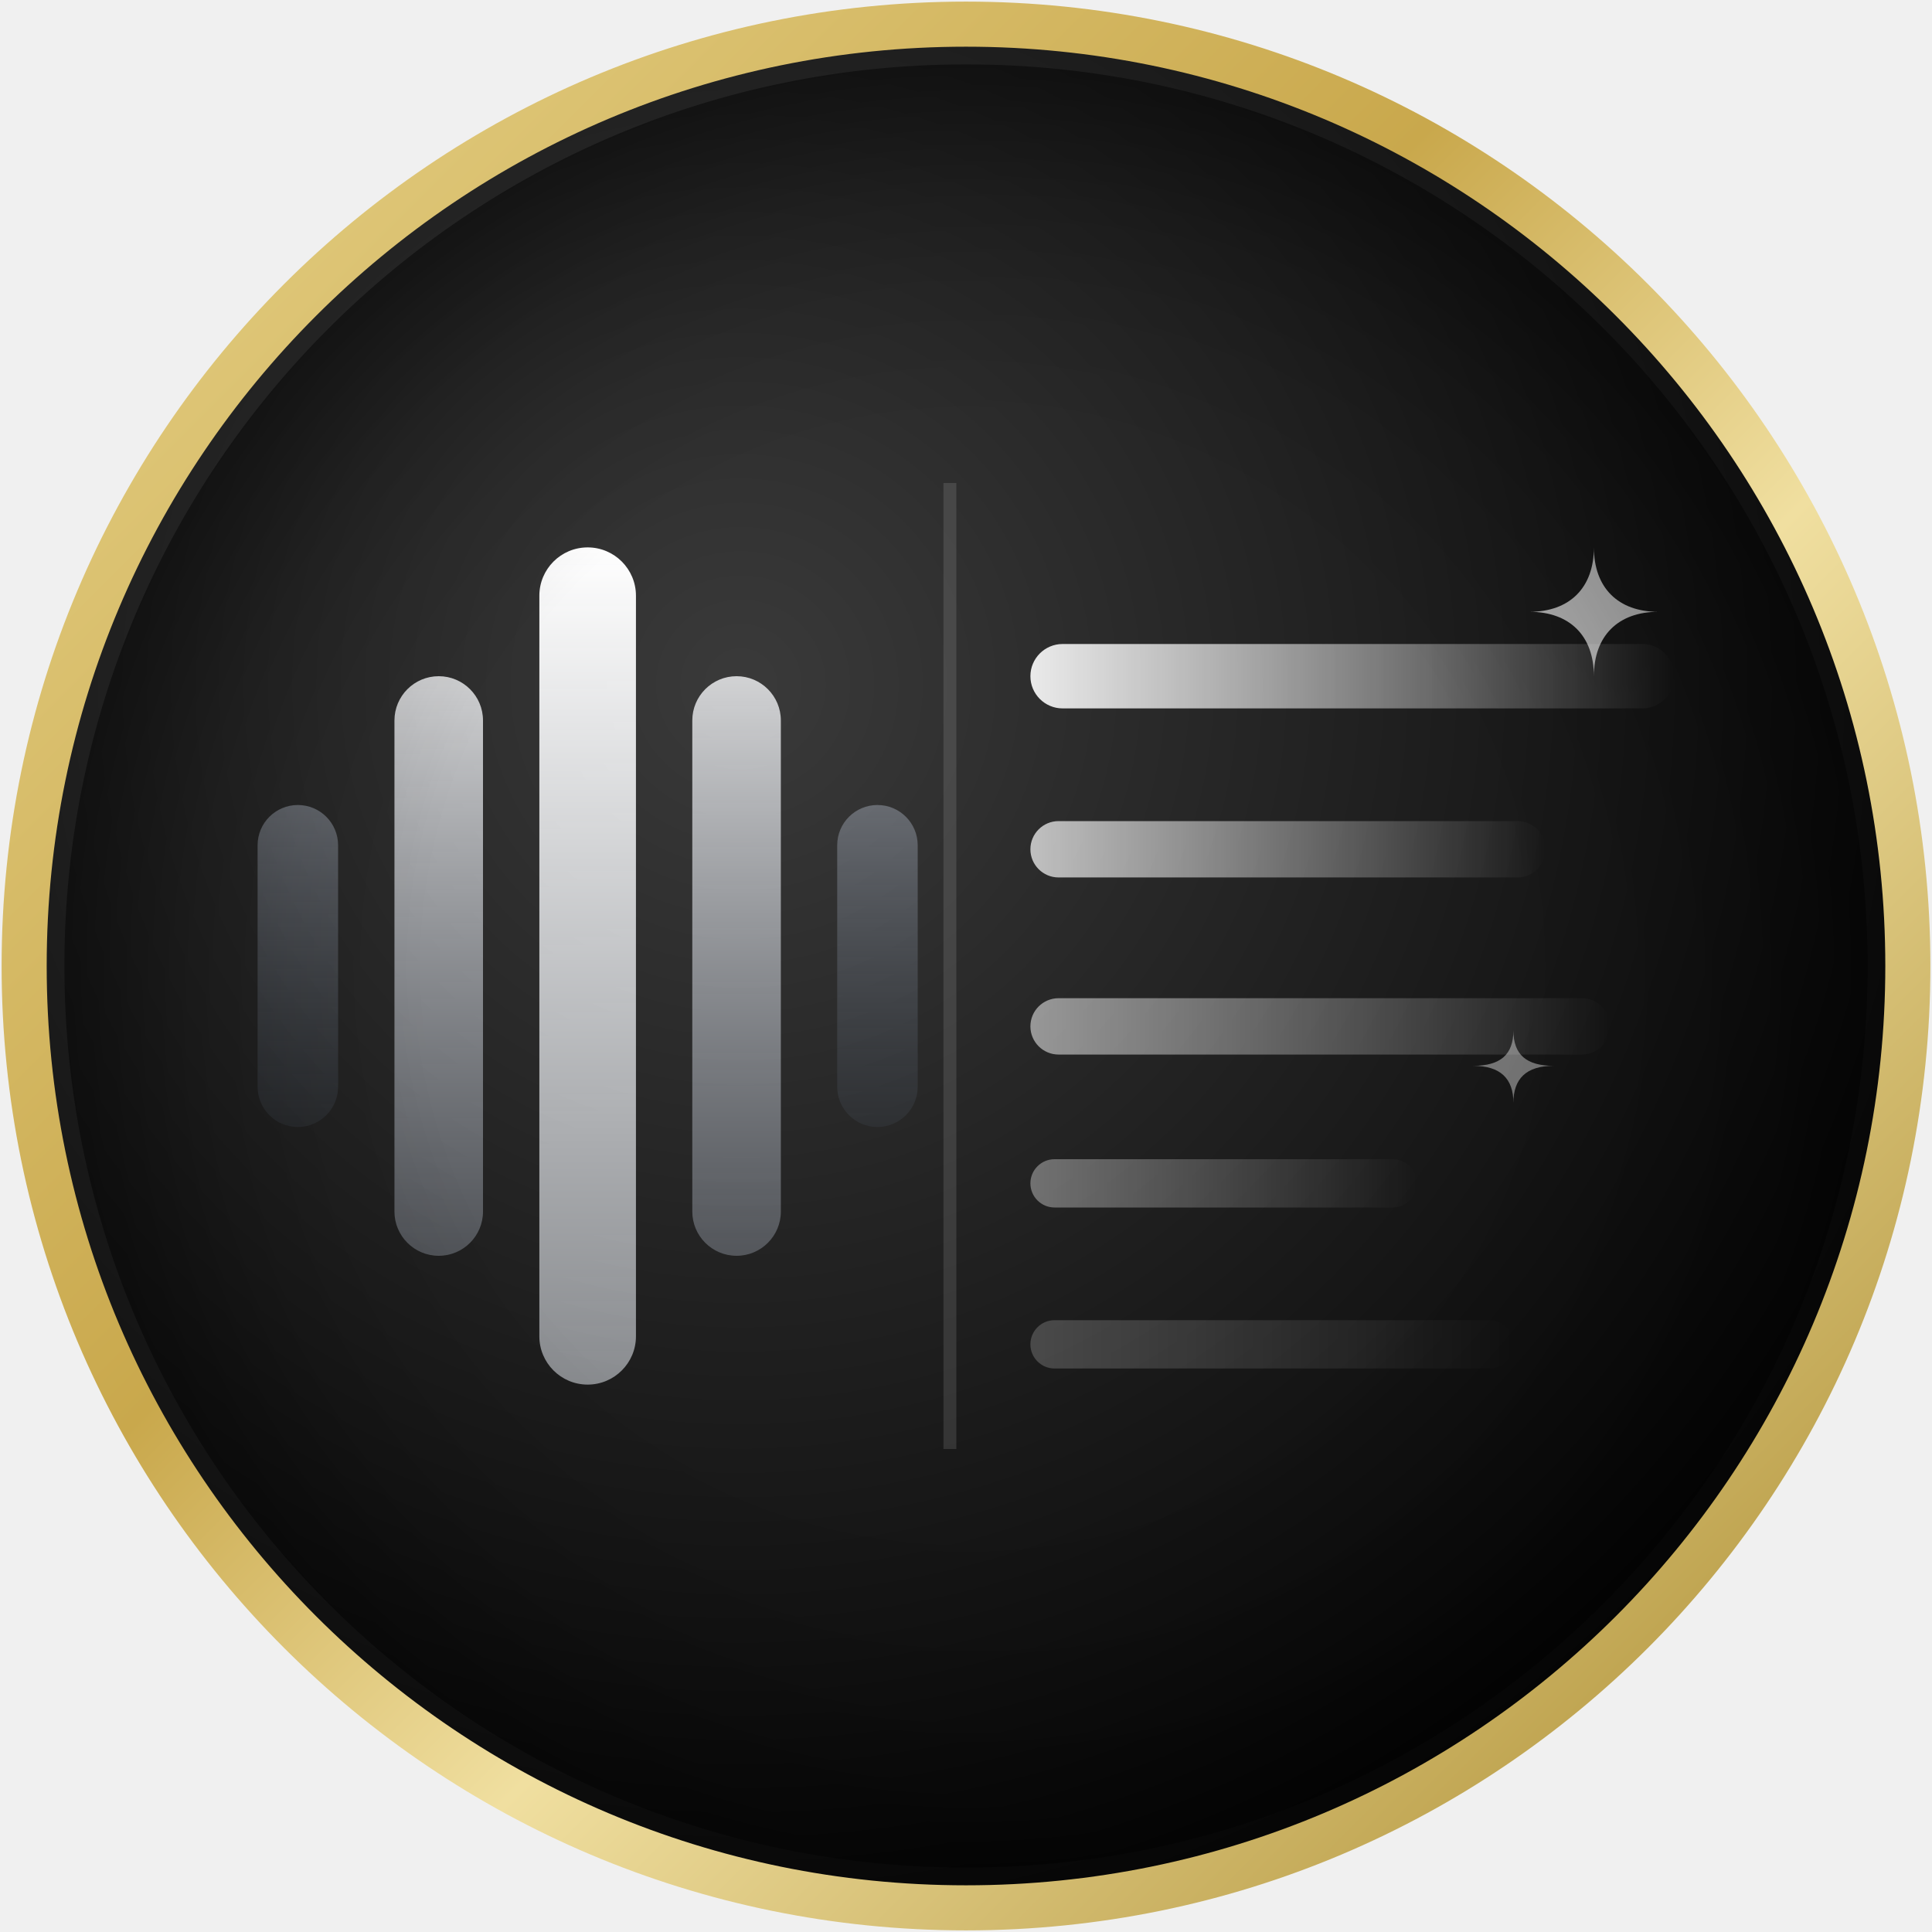
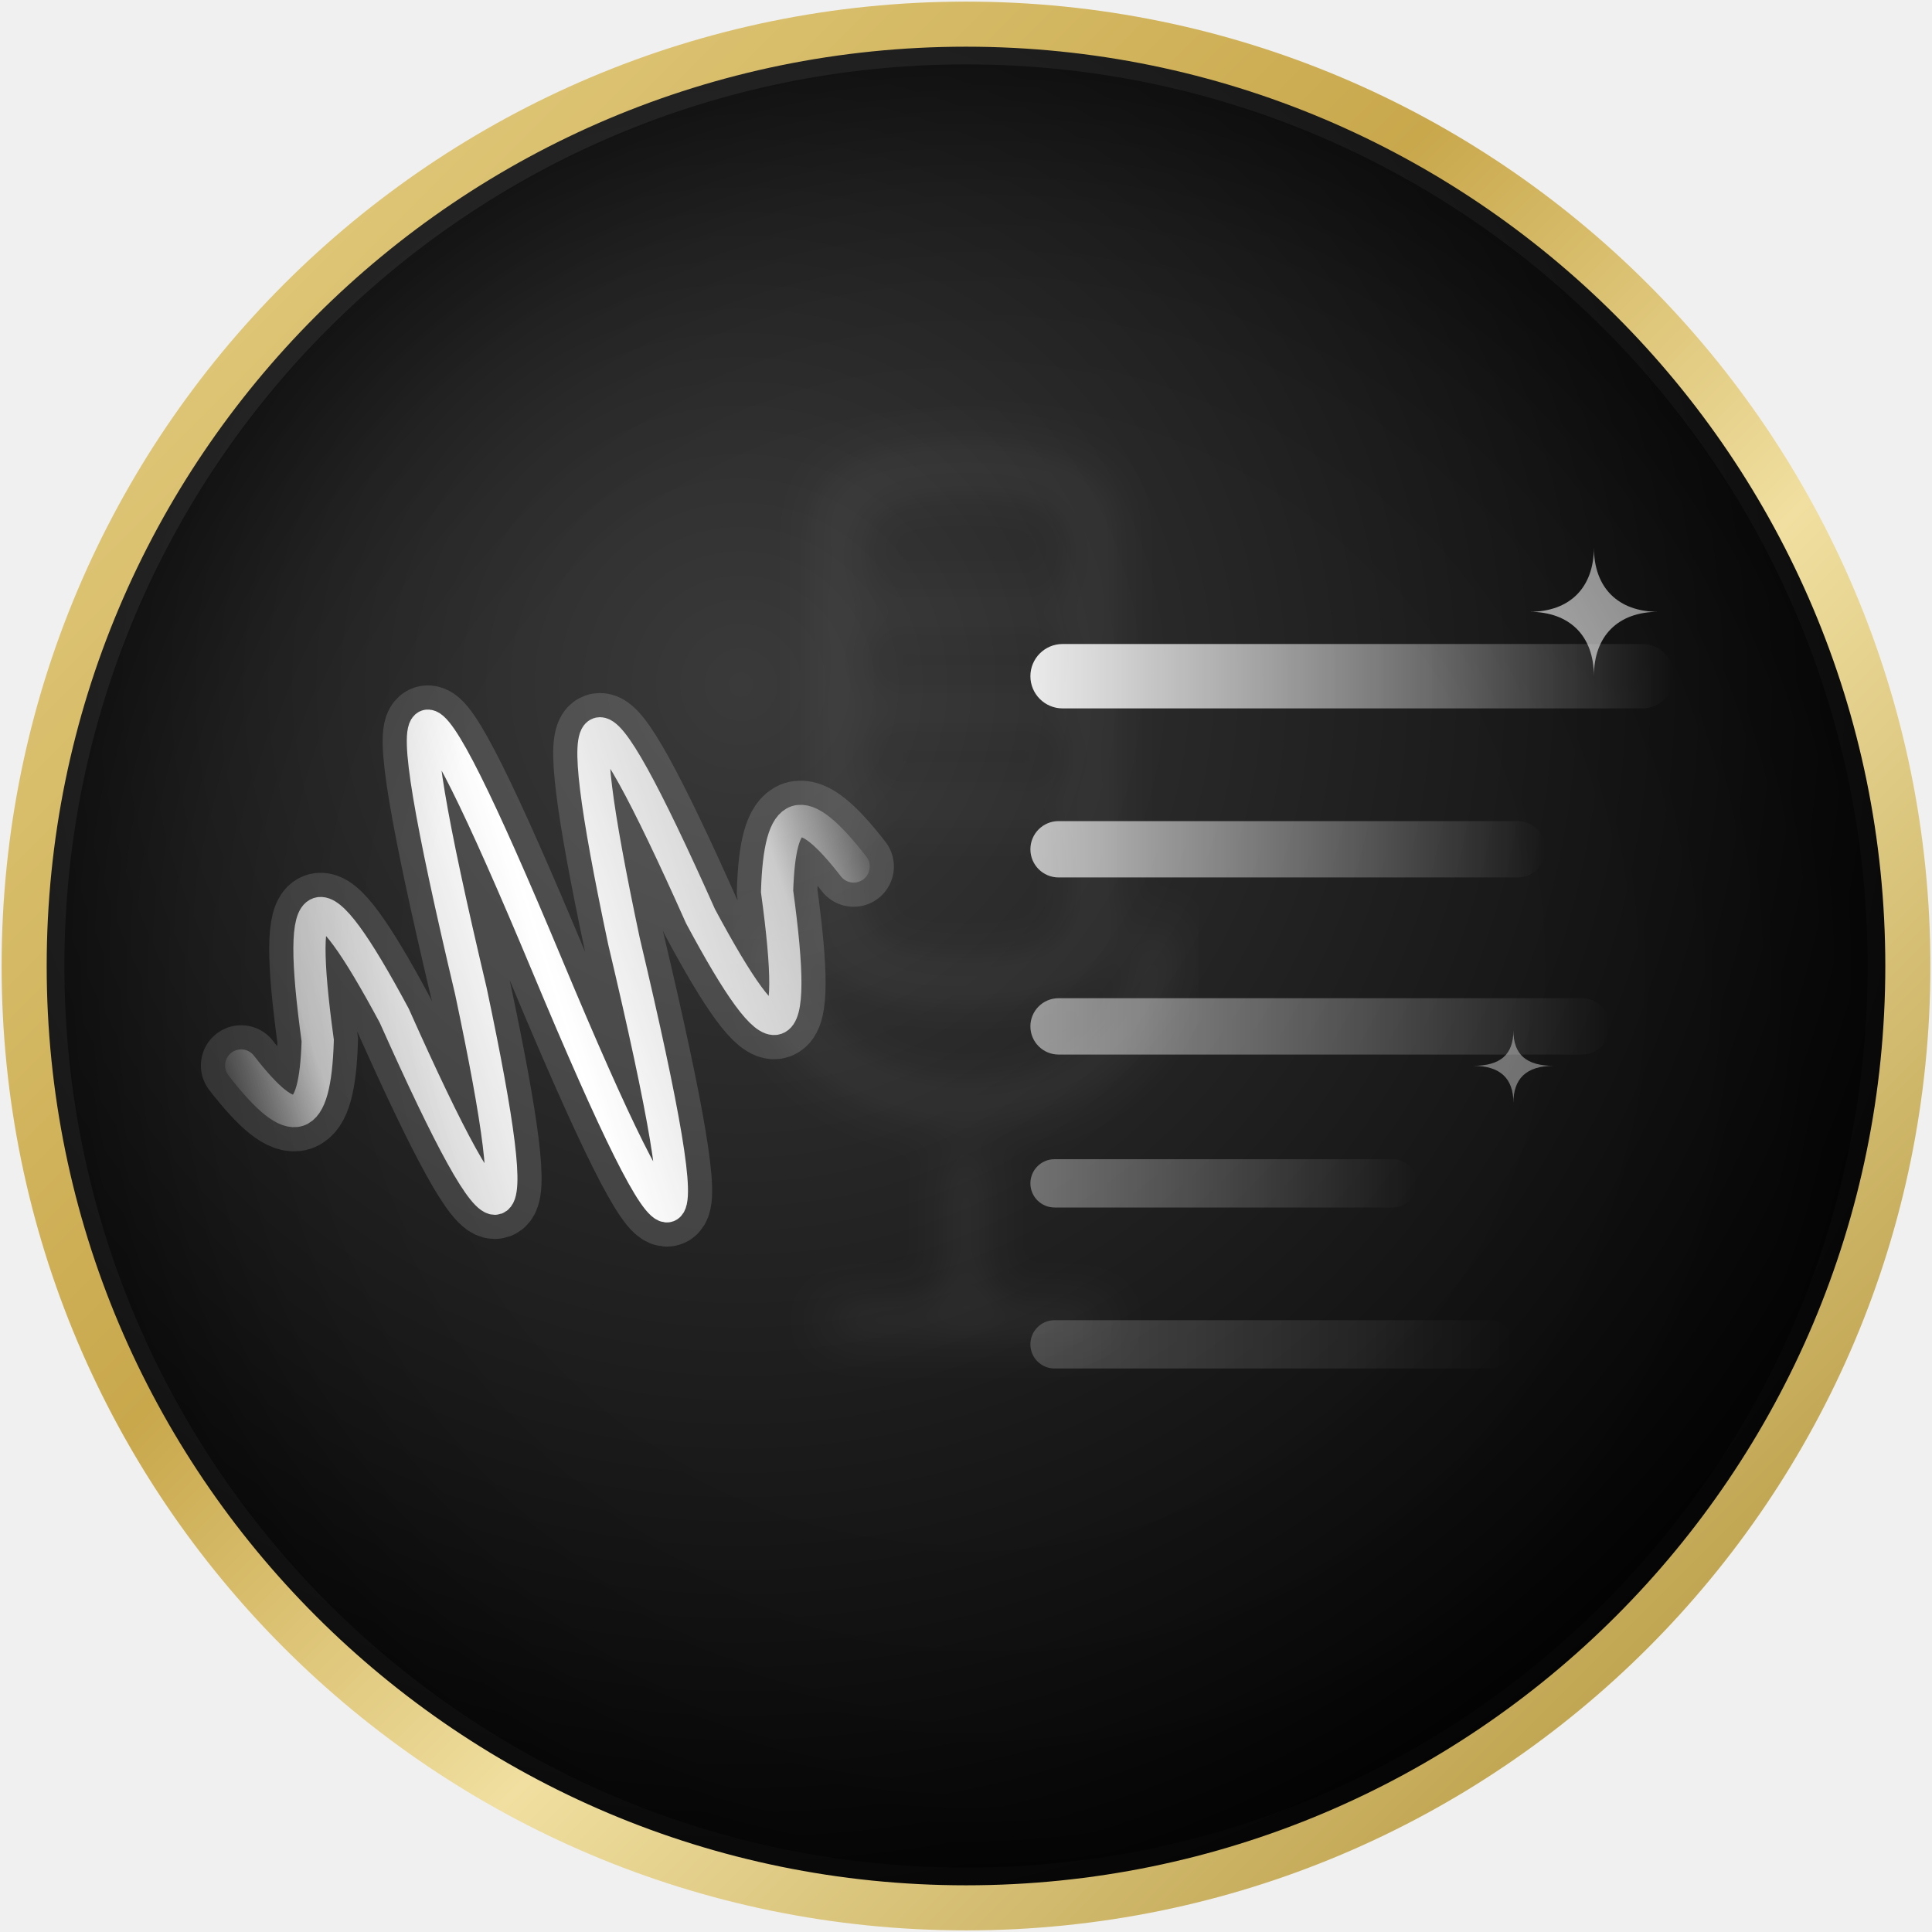
<svg xmlns="http://www.w3.org/2000/svg" viewBox="0 0 120 120" width="512" height="512">
  <defs>
    <radialGradient id="bg" cx="38%" cy="35%" r="75%">
      <stop offset="0%" stop-color="#3a3a3a" />
      <stop offset="100%" stop-color="#000000" />
    </radialGradient>
-     <linearGradient id="b1" x1="0" y1="0" x2="0" y2="1">
-       <stop offset="0%" stop-color="#9ca3af" stop-opacity="0.5" />
-       <stop offset="100%" stop-color="#4b5563" stop-opacity="0.2" />
+     <linearGradient id="wf" x1="12" y1="0" x2="56" y2="0" gradientUnits="userSpaceOnUse">
+       <stop offset="0%" stop-color="white" stop-opacity="0" />
+       <stop offset="15%" stop-color="white" stop-opacity="0.7" />
+       <stop offset="50%" stop-color="white" stop-opacity="1" />
+       <stop offset="85%" stop-color="white" stop-opacity="0.7" />
+       <stop offset="100%" stop-color="white" stop-opacity="0" />
    </linearGradient>
-     <linearGradient id="b2" x1="0" y1="0" x2="0" y2="1">
-       <stop offset="0%" stop-color="#d1d5db" stop-opacity="0.65" />
-       <stop offset="100%" stop-color="#6b7280" stop-opacity="0.3" />
-     </linearGradient>
-     <linearGradient id="b3" x1="0" y1="0" x2="0" y2="1">
-       <stop offset="0%" stop-color="#f3f4f6" stop-opacity="0.82" />
-       <stop offset="100%" stop-color="#9ca3af" stop-opacity="0.4" />
-     </linearGradient>
-     <linearGradient id="b4" x1="0" y1="0" x2="0" y2="1">
-       <stop offset="0%" stop-color="#ffffff" />
-       <stop offset="100%" stop-color="#d1d5db" stop-opacity="0.6" />
+     <linearGradient id="wfd" x1="12" y1="0" x2="56" y2="0" gradientUnits="userSpaceOnUse">
+       <stop offset="0%" stop-color="white" stop-opacity="0" />
+       <stop offset="15%" stop-color="white" stop-opacity="0.15" />
+       <stop offset="50%" stop-color="white" stop-opacity="0.3" />
+       <stop offset="85%" stop-color="white" stop-opacity="0.15" />
+       <stop offset="100%" stop-color="white" stop-opacity="0" />
    </linearGradient>
    <linearGradient id="l1" x1="64" y1="0" x2="104" y2="0" gradientUnits="userSpaceOnUse">
      <stop offset="0%" stop-color="white" stop-opacity="0.9" />
      <stop offset="100%" stop-color="white" stop-opacity="0" />
    </linearGradient>
    <linearGradient id="l2" x1="64" y1="0" x2="96" y2="0" gradientUnits="userSpaceOnUse">
      <stop offset="0%" stop-color="white" stop-opacity="0.7" />
      <stop offset="100%" stop-color="white" stop-opacity="0" />
    </linearGradient>
    <linearGradient id="l3" x1="64" y1="0" x2="100" y2="0" gradientUnits="userSpaceOnUse">
      <stop offset="0%" stop-color="white" stop-opacity="0.52" />
      <stop offset="100%" stop-color="white" stop-opacity="0" />
    </linearGradient>
    <linearGradient id="l4" x1="64" y1="0" x2="88" y2="0" gradientUnits="userSpaceOnUse">
      <stop offset="0%" stop-color="white" stop-opacity="0.36" />
      <stop offset="100%" stop-color="white" stop-opacity="0" />
    </linearGradient>
    <linearGradient id="l5" x1="64" y1="0" x2="94" y2="0" gradientUnits="userSpaceOnUse">
      <stop offset="0%" stop-color="white" stop-opacity="0.2" />
      <stop offset="100%" stop-color="white" stop-opacity="0" />
    </linearGradient>
    <linearGradient id="gold" x1="0" y1="0" x2="1" y2="1">
      <stop offset="0%" stop-color="#E8D48B" />
      <stop offset="40%" stop-color="#C9A84C" />
      <stop offset="60%" stop-color="#F0DFA0" />
      <stop offset="100%" stop-color="#A8882A" />
    </linearGradient>
    <radialGradient id="vignette" cx="50%" cy="50%" r="50%">
      <stop offset="0%" stop-color="black" stop-opacity="0" />
      <stop offset="60%" stop-color="black" stop-opacity="0" />
      <stop offset="75%" stop-color="black" stop-opacity="0.08" />
      <stop offset="85%" stop-color="black" stop-opacity="0.18" />
      <stop offset="92%" stop-color="black" stop-opacity="0.3" />
      <stop offset="100%" stop-color="black" stop-opacity="0.45" />
    </radialGradient>
    <clipPath id="clip">
      <circle cx="60" cy="60" r="58.5" />
    </clipPath>
+     <filter id="blur">
+       <feGaussianBlur stdDeviation="1.5" />
+     </filter>
  </defs>
  <circle cx="60" cy="60" r="58.5" fill="url(#bg)" stroke="url(#gold)" stroke-width="2.8" />
  <g clip-path="url(#clip)">
-     <rect x="16" y="50" width="5" height="20" rx="2.5" fill="url(#b1)" />
-     <rect x="24.5" y="42" width="5.5" height="36" rx="2.75" fill="url(#b3)" />
-     <rect x="33.5" y="34" width="6" height="52" rx="3" fill="url(#b4)" />
-     <rect x="43" y="42" width="5.5" height="36" rx="2.75" fill="url(#b3)" />
-     <rect x="52" y="50" width="5" height="20" rx="2.5" fill="url(#b1)" />
-     <line x1="59" y1="30" x2="59" y2="90" stroke="white" stroke-width="0.8" opacity="0.12" />
+     <g filter="url(#blur)" opacity="0.1" fill="none" stroke="white" stroke-linecap="round" stroke-linejoin="round">
+       <path d="M 52 32 L 52 58 C 52 62, 68 62, 68 58 L 68 32 C 68 28, 52 28, 52 32 Z" stroke-width="1.5" />
+       <line x1="54" y1="38" x2="66" y2="38" stroke-width="0.8" />
+       <line x1="54" y1="44" x2="66" y2="44" stroke-width="0.8" />
+       <line x1="54" y1="50" x2="66" y2="50" stroke-width="0.8" />
+       <path d="M 48 58 C 48 72, 72 72, 72 58" stroke-width="1.5" />
+       <line x1="60" y1="72" x2="60" y2="82" stroke-width="1.5" />
+       <line x1="52" y1="82" x2="68" y2="82" stroke-width="1.5" />
+     </g>
+     <g transform="rotate(-18, 34, 60)">
+       <path d="M 14 60                  C 15.8 65, 17.2 65, 19 60                  C 20.8 50, 22.2 50, 24 60                  C 25.8 77, 27.2 77, 29 60                  C 30.8 38, 32.2 38, 34 60                  C 35.8 82, 37.2 82, 39 60                  C 40.8 43, 42.2 43, 44 60                  C 45.8 70, 47.2 70, 49 60                  C 50.8 55, 52.2 55, 54 60" fill="none" stroke="white" stroke-width="5" stroke-linecap="round" opacity="0.15" />
+       <path d="M 14 60                  C 15.8 65, 17.2 65, 19 60                  C 20.8 50, 22.2 50, 24 60                  C 25.8 77, 27.2 77, 29 60                  C 30.8 38, 32.2 38, 34 60                  C 35.8 82, 37.2 82, 39 60                  C 40.8 43, 42.2 43, 44 60                  C 45.8 70, 47.2 70, 49 60                  C 50.8 55, 52.2 55, 54 60" fill="none" stroke="url(#wf)" stroke-width="2" stroke-linecap="round" />
+     </g>
    <path d="M99,34 C99,36.5 100.5,38 103,38 C100.5,38 99,39.5 99,42 C99,39.5 97.5,38 95,38 C97.5,38 99,36.5 99,34 Z" fill="white" opacity="0.65" />
    <path d="M94,64 C94,65.5 94.8,66.2 96.5,66.2 C94.8,66.2 94,67 94,68.5 C94,67 93.2,66.2 91.5,66.2 C93.2,66.2 94,65.5 94,64 Z" fill="white" opacity="0.4" />
    <rect x="64" y="40" width="40" height="4" rx="2" fill="url(#l1)" />
    <rect x="64" y="51" width="32" height="3.5" rx="1.75" fill="url(#l2)" />
    <rect x="64" y="62" width="36" height="3.5" rx="1.75" fill="url(#l3)" />
    <rect x="64" y="72" width="24" height="3" rx="1.5" fill="url(#l4)" />
    <rect x="64" y="82" width="30" height="3" rx="1.5" fill="url(#l5)" />
    <circle cx="60" cy="60" r="56" fill="url(#vignette)" />
  </g>
</svg>
